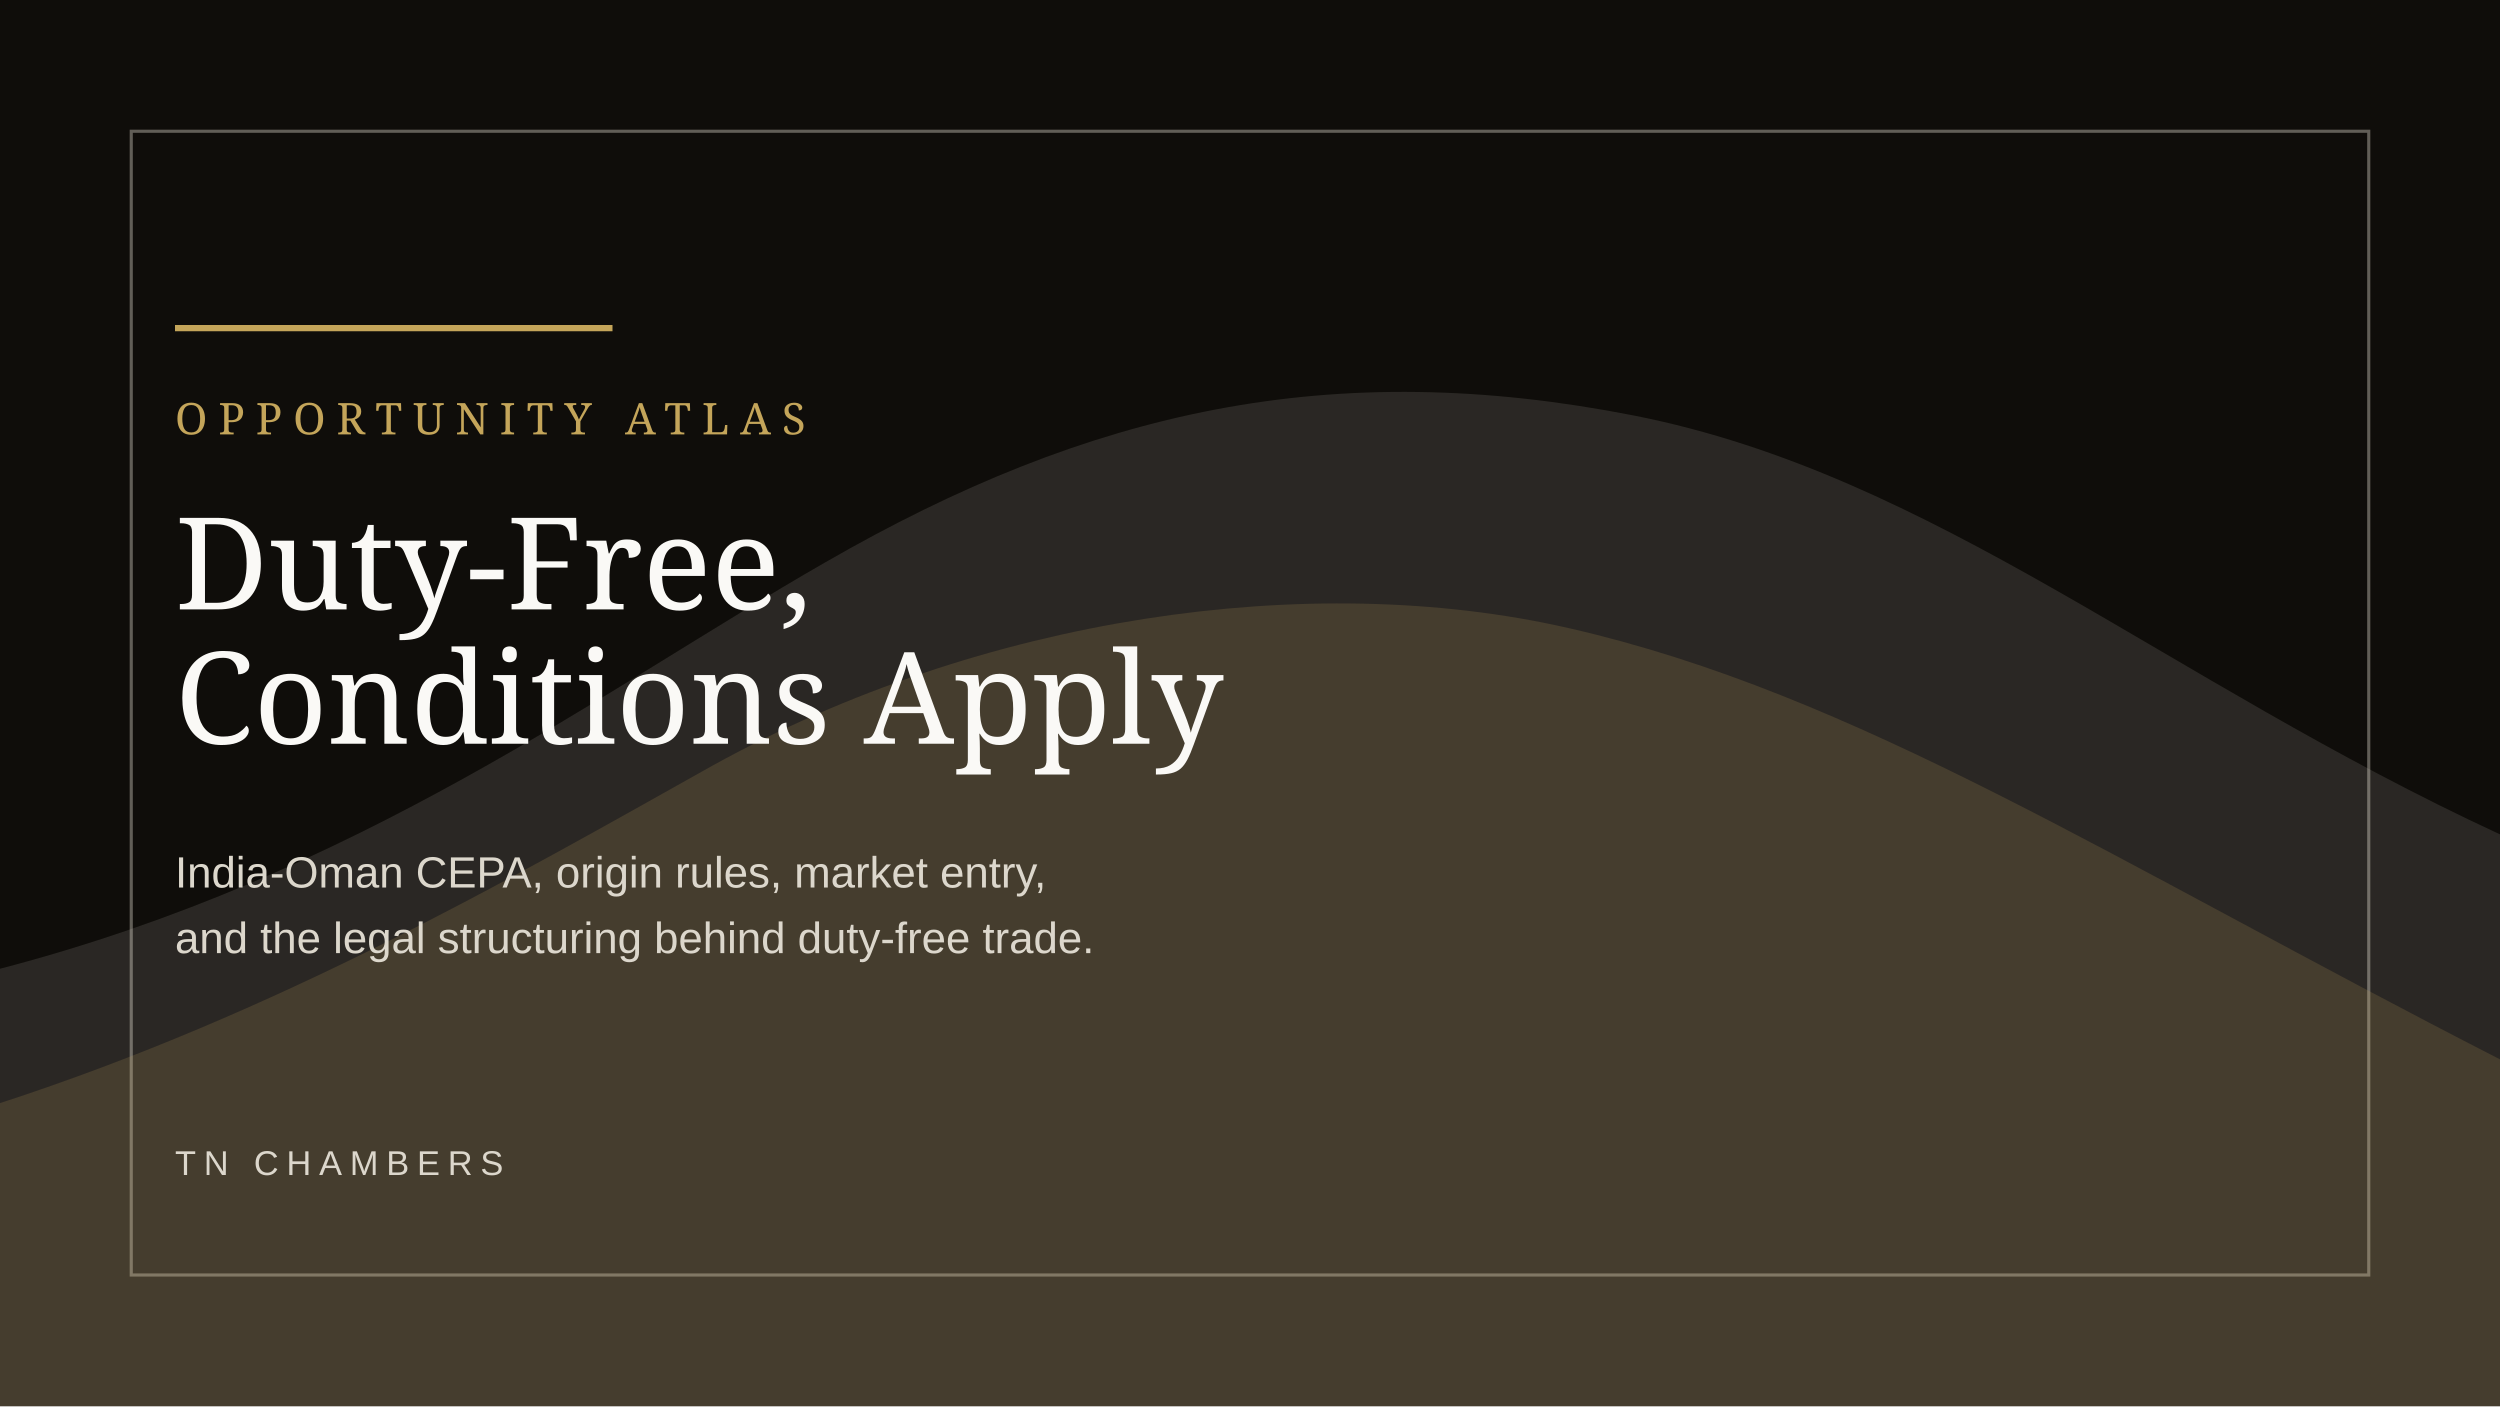
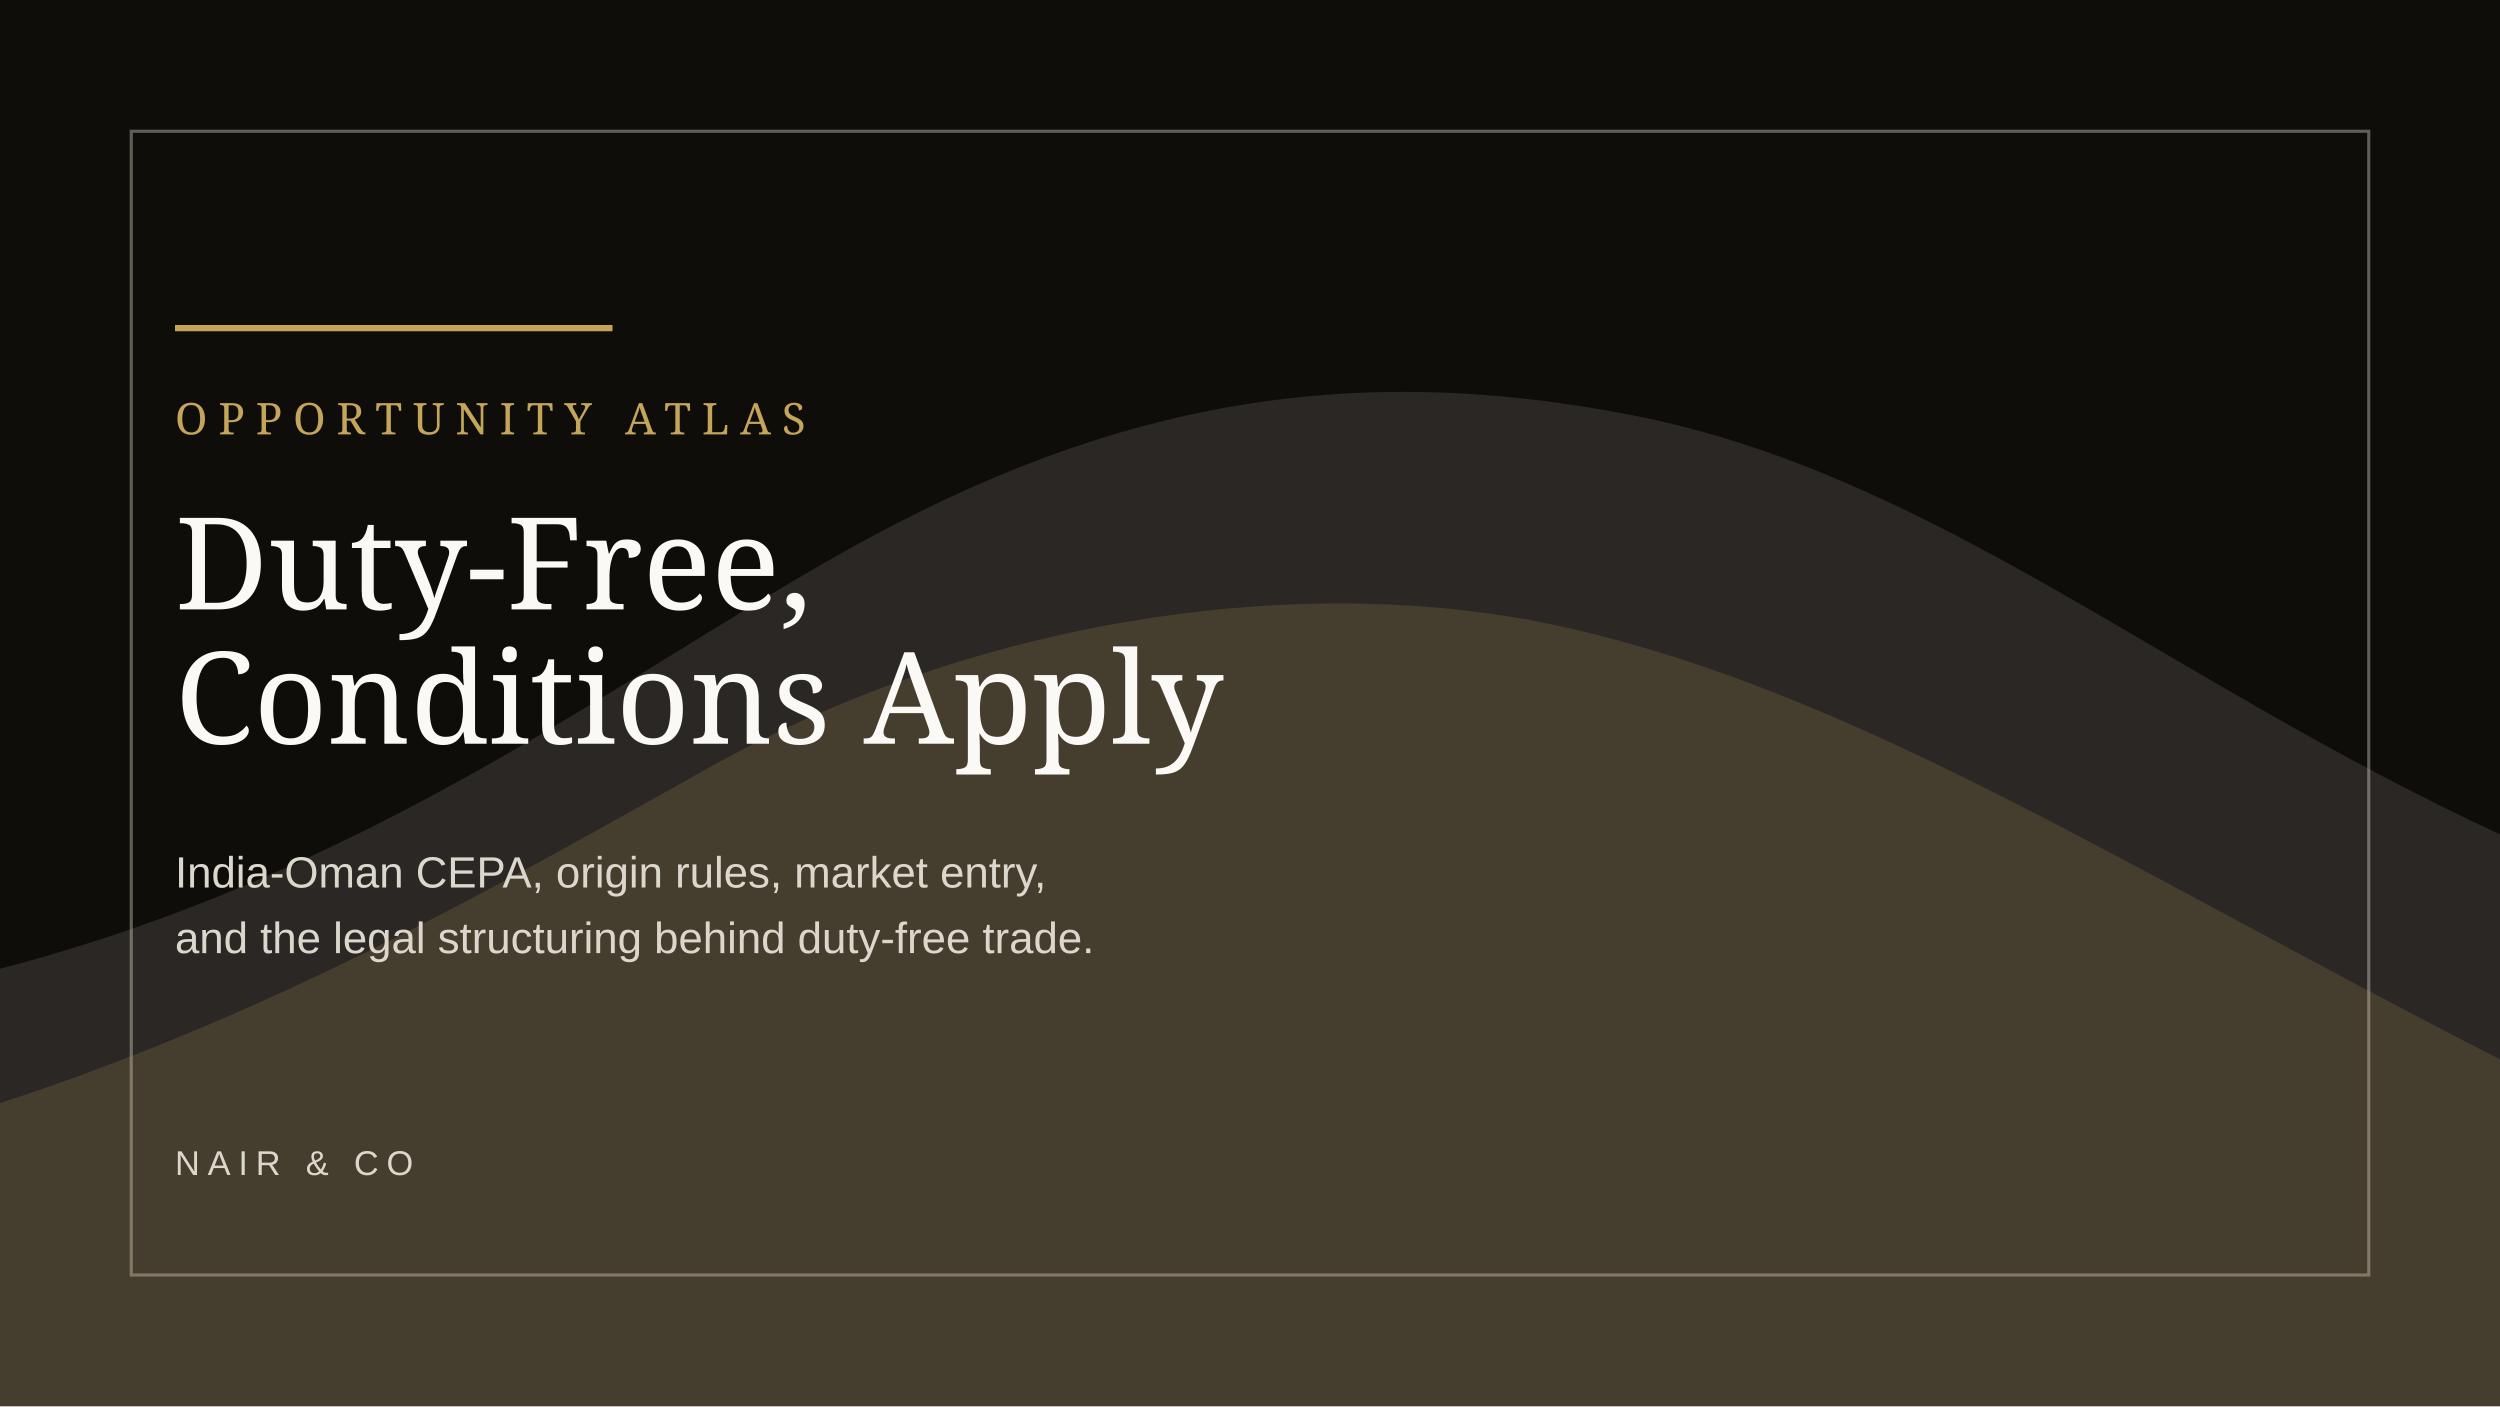
<svg xmlns="http://www.w3.org/2000/svg" width="1600" height="900" viewBox="0 0 1600 900" fill="none">
  <rect width="1600" height="900" fill="#0F0D0A" />
  <rect x="84" y="84" width="1432" height="732" stroke="#DCD7CC" stroke-opacity="0.4" stroke-width="2" />
  <path d="M0 620C230 560 385 442 528 360C698 262 853 228 1046 266C1238 304 1386 435 1600 534V900H0V620Z" fill="#F3EFE8" fill-opacity="0.12" />
  <path d="M0 706C178 648 324 564 456 490C628 395 838 364 1004 402C1188 444 1352 551 1600 678V900H0V706Z" fill="#C4A55A" fill-opacity="0.18" />
  <path d="M112 210H392" stroke="#C4A55A" stroke-width="4" />
  <text x="112" y="278" fill="#C4A55A" font-family="Georgia, serif" font-size="28" letter-spacing="7">OPPORTUNITY ATLAS</text>
  <text x="112" y="390" fill="#FAF9F6" font-family="Georgia, serif" font-size="82" font-weight="300">Duty-Free,</text>
  <text x="112" y="476" fill="#FAF9F6" font-family="Georgia, serif" font-size="82" font-weight="300">Conditions Apply</text>
  <text x="112" y="568" fill="#DCD7CC" font-family="Arial, sans-serif" font-size="28">India-Oman CEPA, origin rules, market entry,</text>
  <text x="112" y="610" fill="#DCD7CC" font-family="Arial, sans-serif" font-size="28">and the legal structuring behind duty-free trade.</text>
-   <text x="112" y="752" fill="#DCD7CC" font-family="Arial, sans-serif" font-size="22" letter-spacing="5">TN CHAMBERS</text>
+   <text x="112" y="752" fill="#DCD7CC" font-family="Arial, sans-serif" font-size="22" letter-spacing="5">NAIR &amp; CO</text>
</svg>
